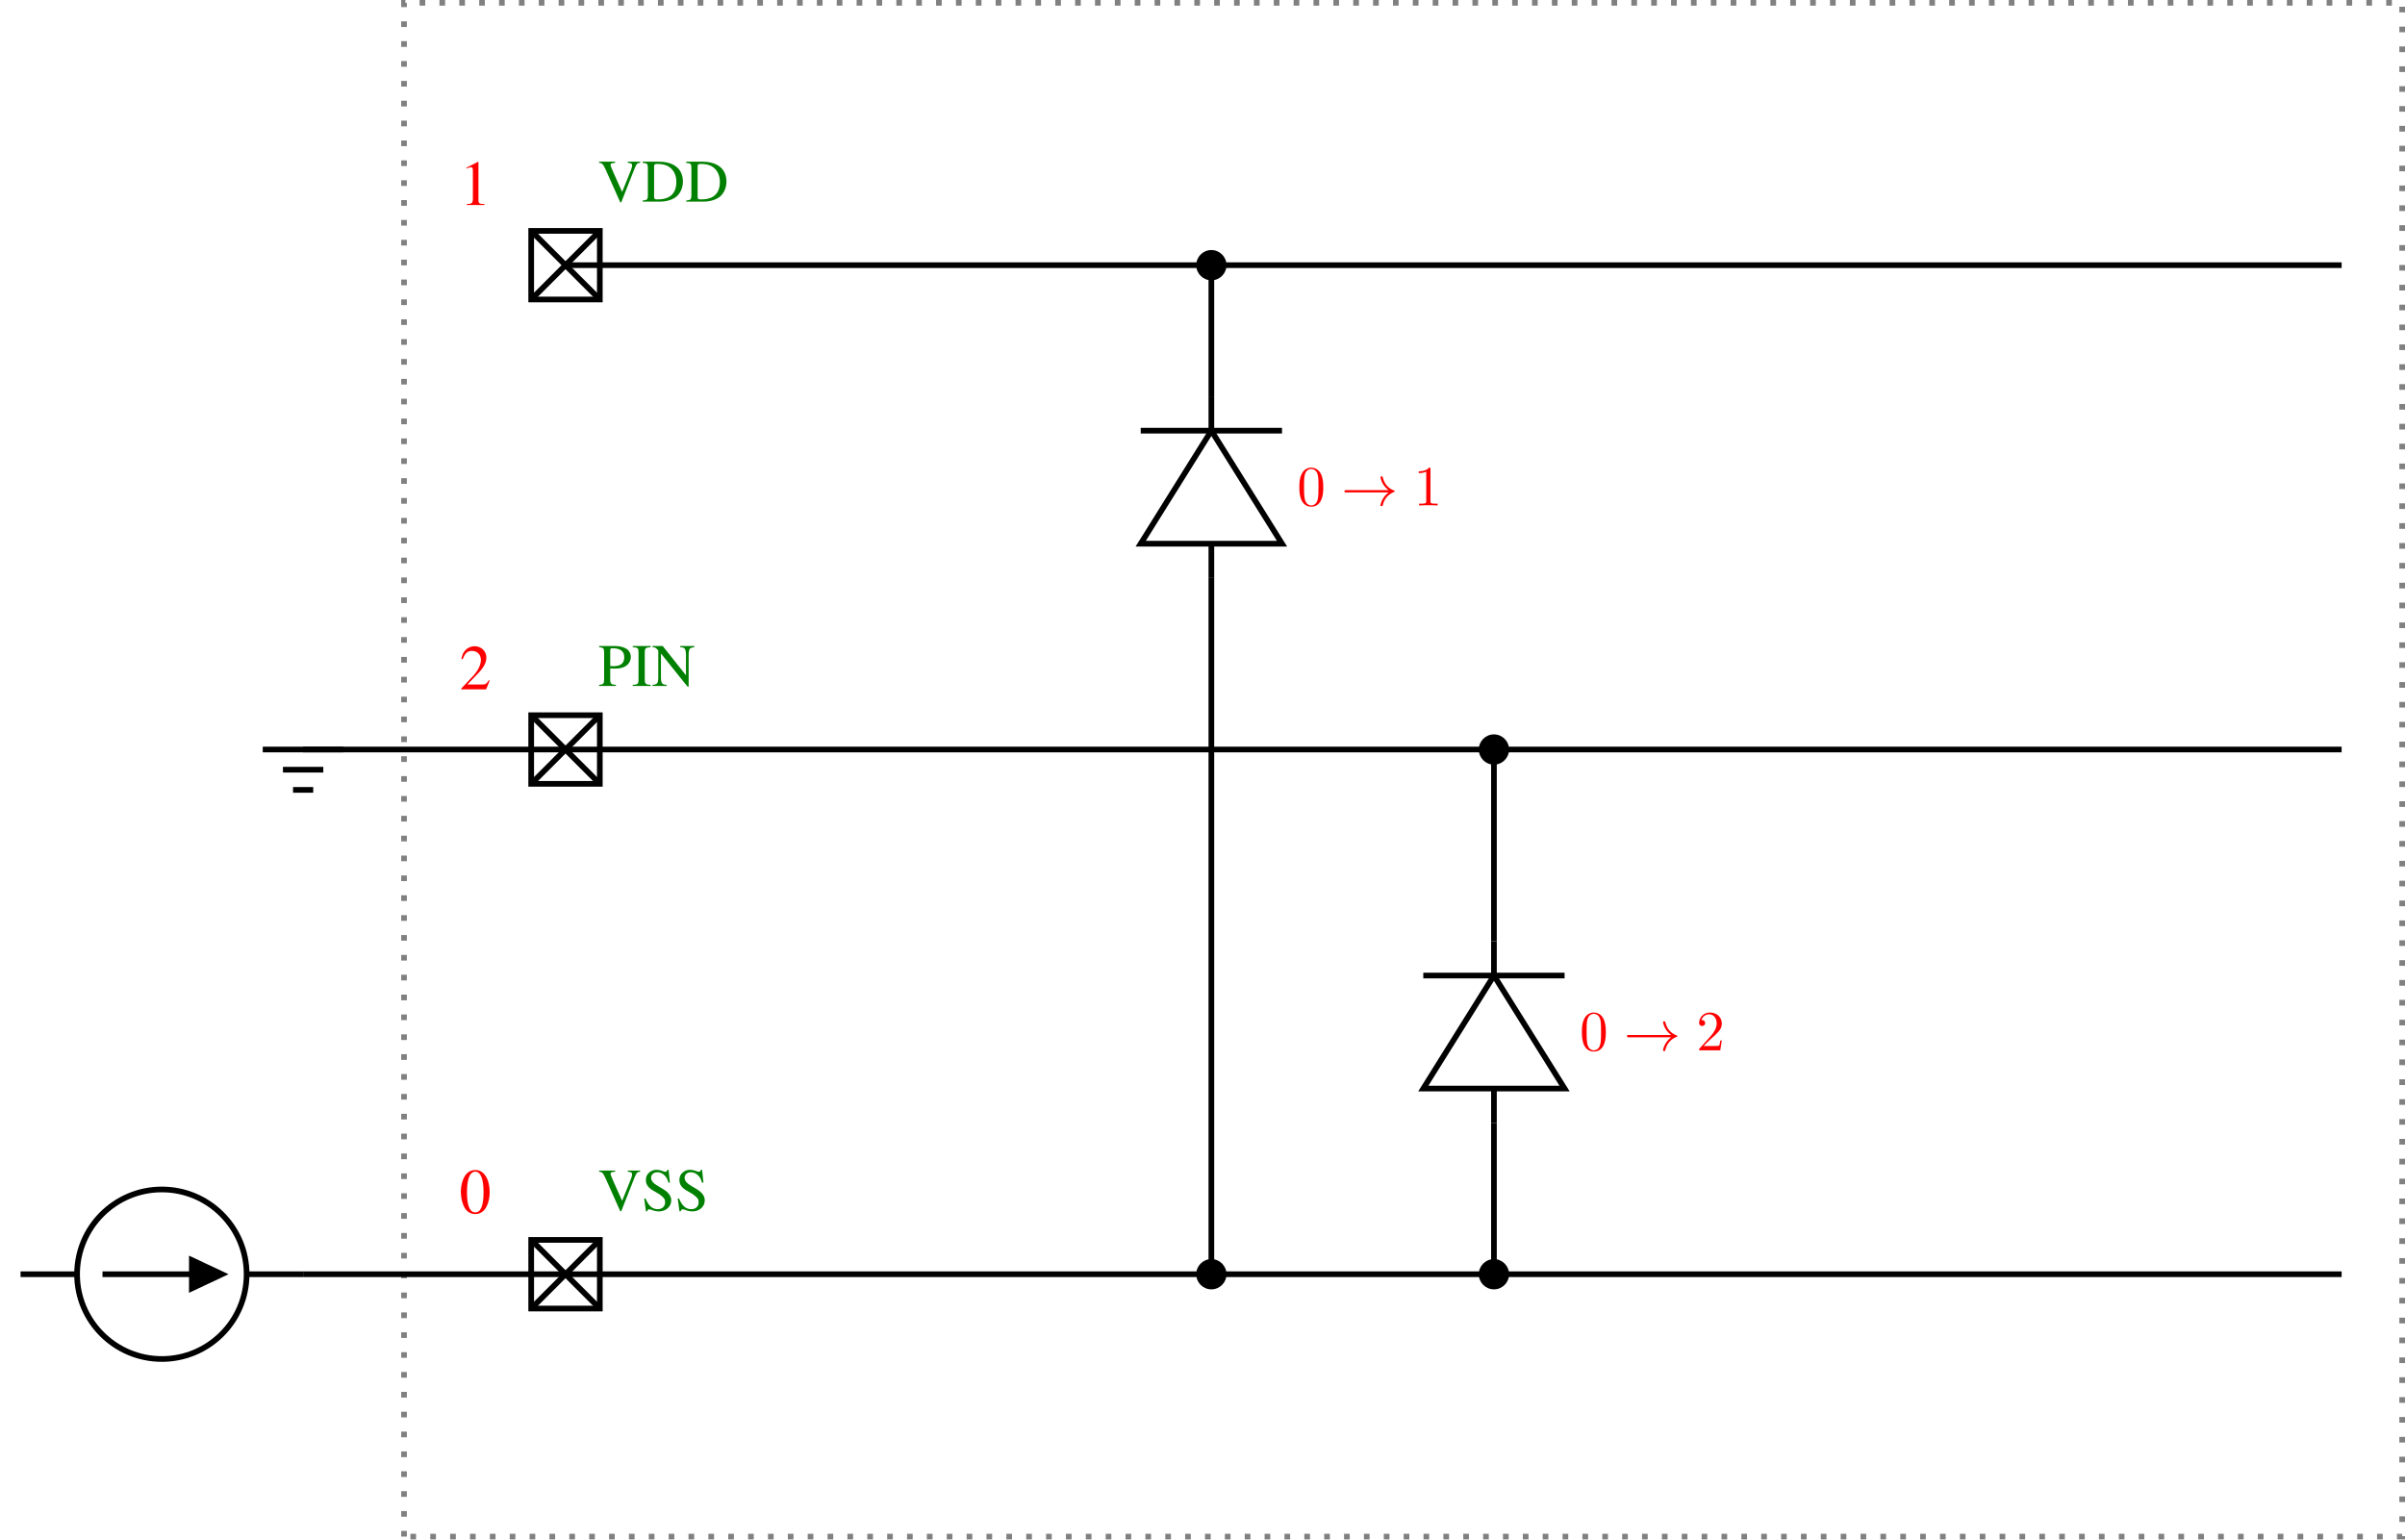
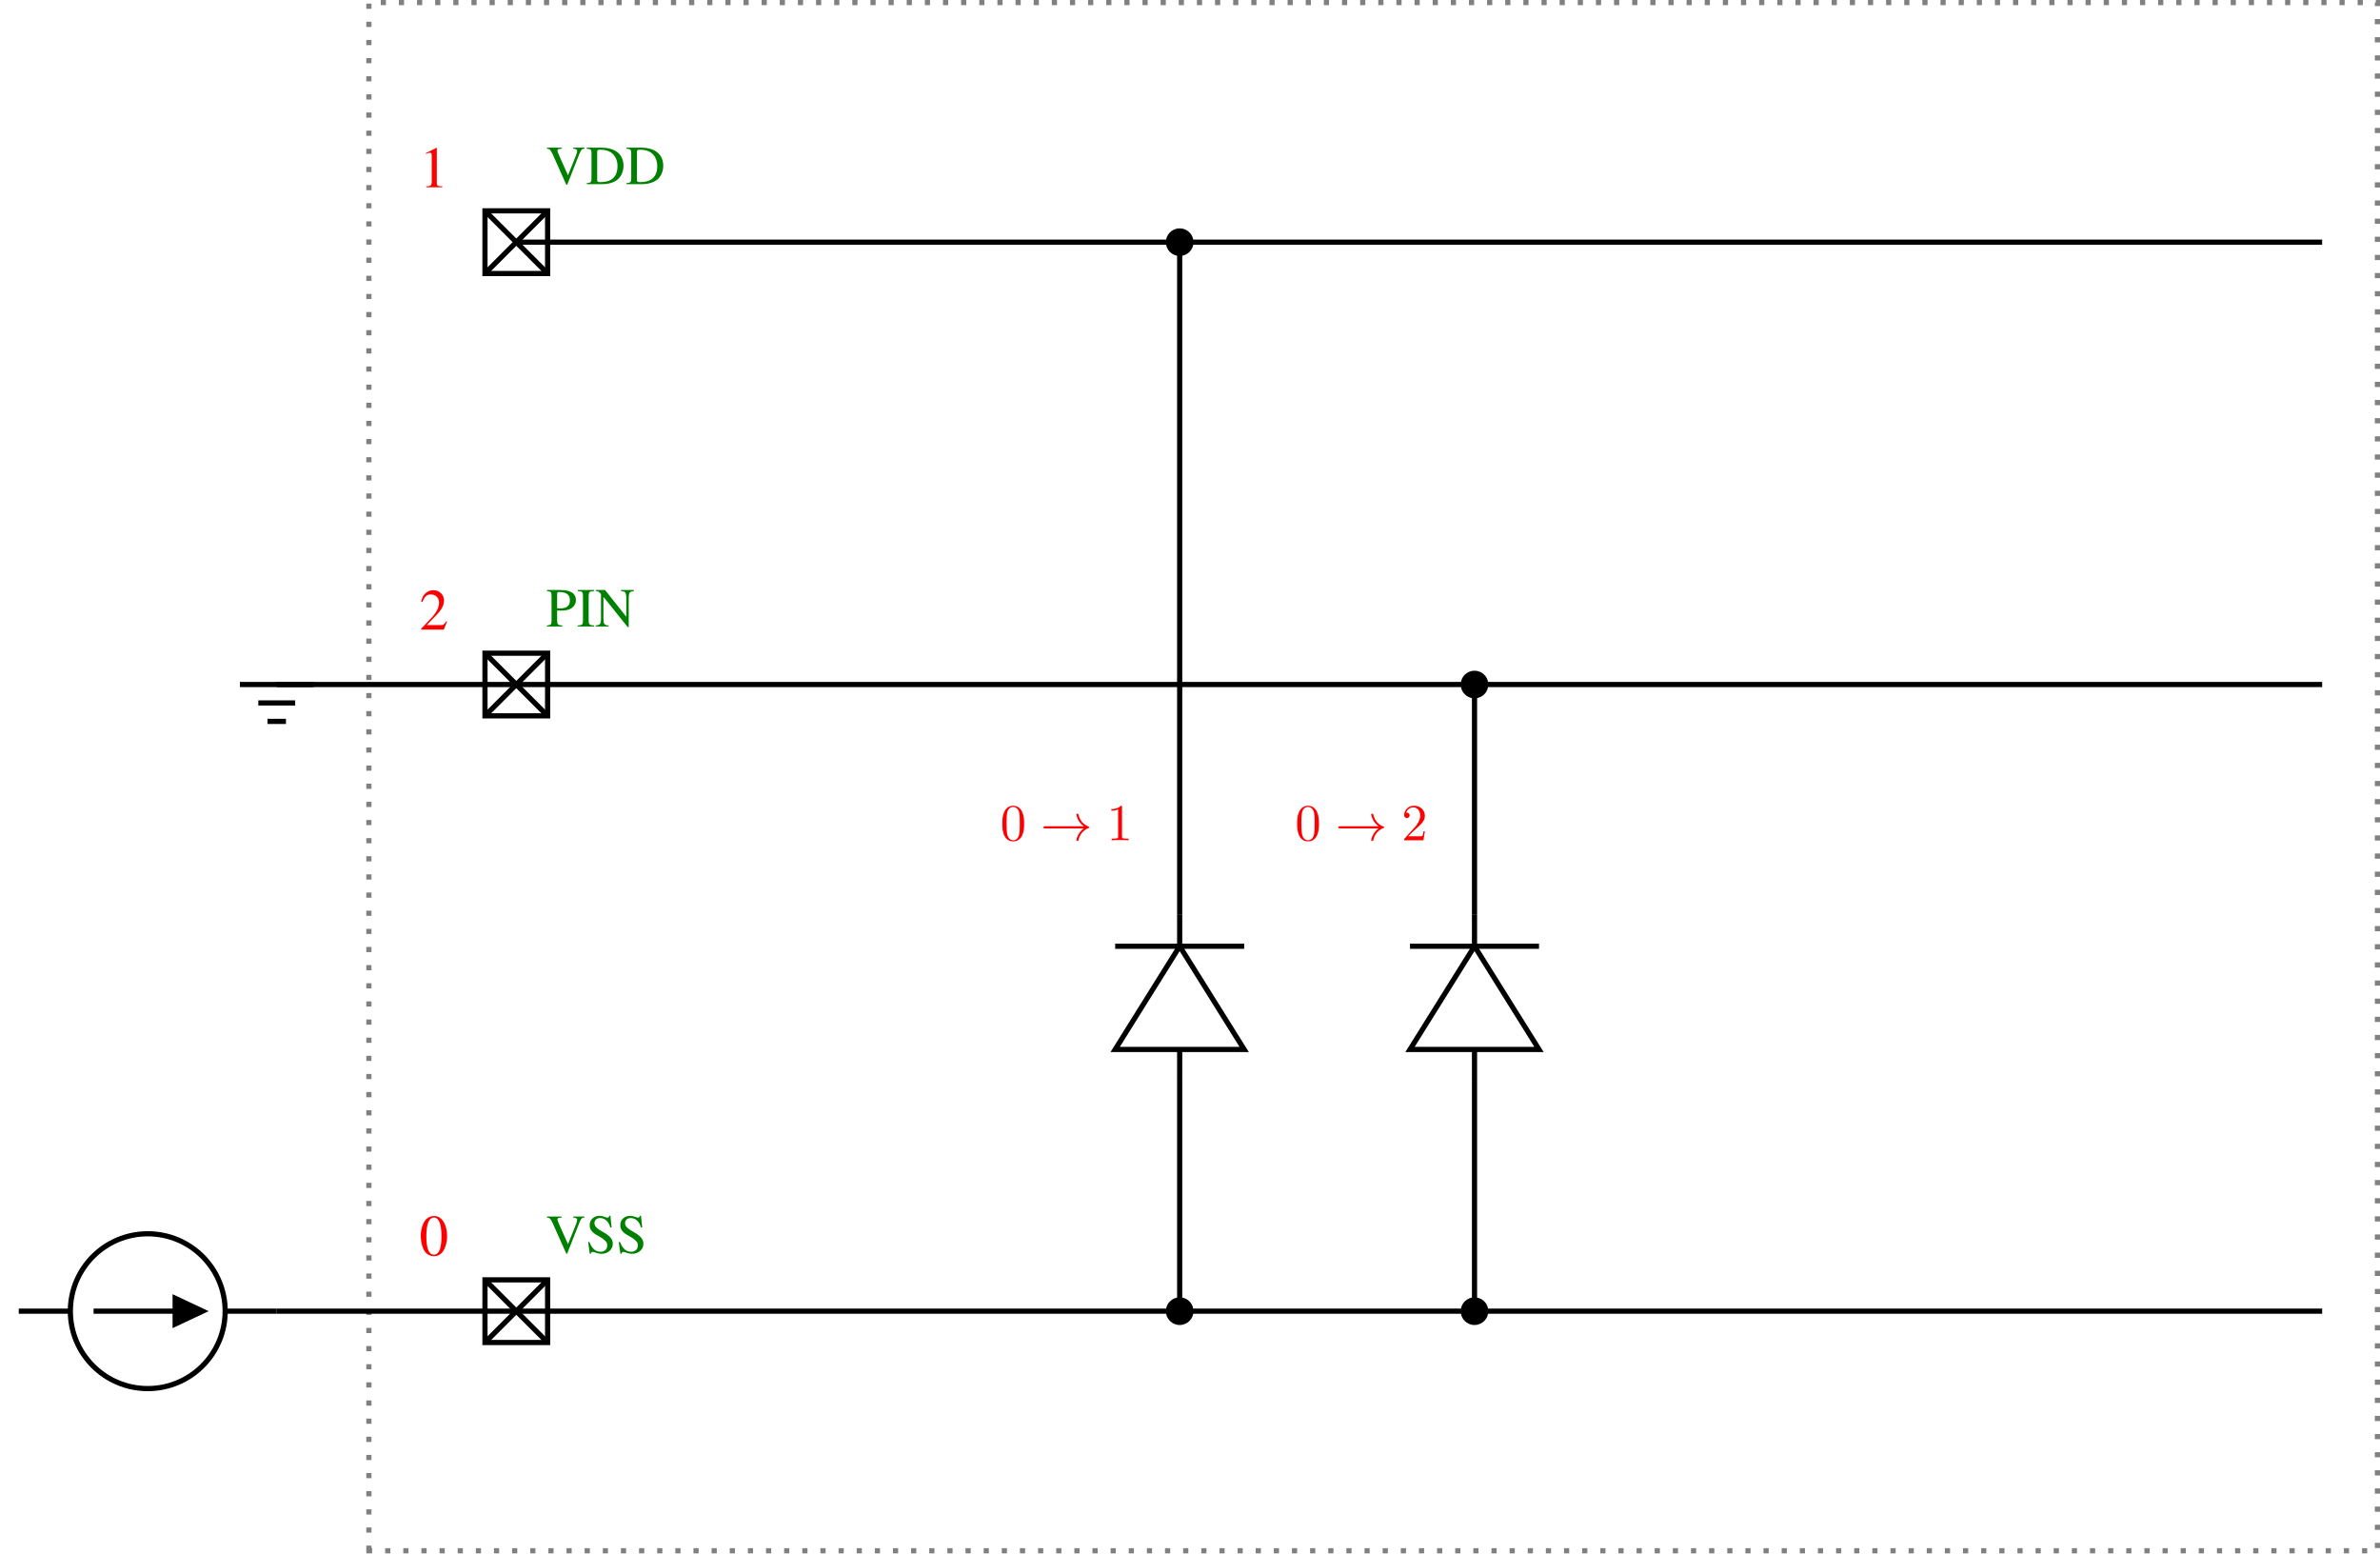
- <svg xmlns="http://www.w3.org/2000/svg" xmlns:xlink="http://www.w3.org/1999/xlink" width="337.776pt" height="216.23pt" viewBox="0 0 337.776 216.23">
+ <svg xmlns="http://www.w3.org/2000/svg" xmlns:xlink="http://www.w3.org/1999/xlink" width="366.122pt" height="238.907pt" viewBox="0 0 366.122 238.907">
  <defs>
    <g>
      <g id="glyph-0-0">
        <path d="M 5.906 -5.609 L 4.172 -5.609 L 4.172 -5.453 C 4.625 -5.422 4.781 -5.328 4.781 -5.094 C 4.781 -4.953 4.719 -4.719 4.625 -4.469 L 3.375 -1.359 L 2.094 -4.219 C 1.828 -4.844 1.75 -5.031 1.75 -5.172 C 1.75 -5.328 1.875 -5.406 2.141 -5.422 C 2.172 -5.422 2.266 -5.438 2.391 -5.453 L 2.391 -5.609 L 0.141 -5.609 L 0.141 -5.453 C 0.547 -5.422 0.672 -5.312 1.031 -4.562 L 3.109 0.094 L 3.25 0.094 L 5.125 -4.656 C 5.406 -5.328 5.5 -5.422 5.906 -5.453 Z M 5.906 -5.609 " />
      </g>
      <g id="glyph-0-1">
        <path d="M 0.875 -0.922 C 0.875 -0.312 0.781 -0.203 0.141 -0.156 L 0.141 0 L 2.547 0 C 3.516 0 4.406 -0.281 4.938 -0.75 C 5.484 -1.25 5.797 -2 5.797 -2.828 C 5.797 -3.594 5.547 -4.25 5.078 -4.719 C 4.5 -5.297 3.578 -5.609 2.422 -5.609 L 0.141 -5.609 L 0.141 -5.453 C 0.797 -5.391 0.875 -5.312 0.875 -4.688 Z M 1.75 -4.969 C 1.75 -5.219 1.844 -5.297 2.188 -5.297 C 2.906 -5.297 3.469 -5.156 3.875 -4.875 C 4.531 -4.406 4.875 -3.688 4.875 -2.766 C 4.875 -1.766 4.531 -1.062 3.844 -0.656 C 3.406 -0.422 2.922 -0.312 2.188 -0.312 C 1.844 -0.312 1.75 -0.391 1.75 -0.656 Z M 1.75 -4.969 " />
      </g>
      <g id="glyph-0-2">
        <path d="M 1.703 -2.469 C 1.938 -2.453 2.078 -2.438 2.297 -2.438 C 2.953 -2.438 3.406 -2.531 3.781 -2.734 C 4.281 -3 4.594 -3.516 4.594 -4.078 C 4.594 -4.422 4.469 -4.75 4.25 -5 C 3.906 -5.375 3.172 -5.609 2.375 -5.609 L 0.141 -5.609 L 0.141 -5.453 C 0.766 -5.375 0.844 -5.297 0.844 -4.688 L 0.844 -1.016 C 0.844 -0.312 0.781 -0.219 0.141 -0.156 L 0.141 0 L 2.5 0 L 2.5 -0.156 C 1.844 -0.188 1.703 -0.312 1.703 -0.922 Z M 1.703 -5 C 1.703 -5.234 1.766 -5.297 2 -5.297 C 3.141 -5.297 3.672 -4.891 3.672 -4.016 C 3.672 -3.203 3.172 -2.781 2.188 -2.781 C 2.031 -2.781 1.906 -2.781 1.703 -2.797 Z M 1.703 -5 " />
      </g>
      <g id="glyph-0-3">
        <path d="M 0.969 -0.922 C 0.969 -0.281 0.859 -0.188 0.156 -0.156 L 0.156 0 L 2.672 0 L 2.672 -0.156 C 1.969 -0.188 1.844 -0.312 1.844 -0.922 L 1.844 -4.688 C 1.844 -5.297 1.953 -5.406 2.672 -5.453 L 2.672 -5.609 L 0.156 -5.609 L 0.156 -5.453 C 0.875 -5.406 0.969 -5.312 0.969 -4.688 Z M 0.969 -0.922 " />
      </g>
      <g id="glyph-0-4">
        <path d="M 5.188 0.094 L 5.188 -4.359 C 5.188 -4.875 5.266 -5.188 5.422 -5.297 C 5.547 -5.375 5.672 -5.406 5.984 -5.453 L 5.984 -5.609 L 4 -5.609 L 4 -5.453 C 4.312 -5.422 4.438 -5.391 4.562 -5.312 C 4.734 -5.188 4.812 -4.891 4.812 -4.359 L 4.812 -1.5 L 1.547 -5.609 L 0.109 -5.609 L 0.109 -5.453 C 0.469 -5.453 0.578 -5.375 0.922 -4.984 L 0.922 -1.25 C 0.922 -0.375 0.797 -0.219 0.109 -0.156 L 0.109 0 L 2.094 0 L 2.094 -0.156 C 1.438 -0.188 1.297 -0.391 1.297 -1.25 L 1.297 -4.562 L 5.031 0.094 Z M 5.188 0.094 " />
      </g>
      <g id="glyph-0-5">
        <path d="M 3.781 -5.719 L 3.609 -5.719 C 3.578 -5.531 3.484 -5.438 3.344 -5.438 C 3.25 -5.438 3.109 -5.469 2.969 -5.531 C 2.656 -5.656 2.344 -5.719 2.062 -5.719 C 1.703 -5.719 1.328 -5.578 1.047 -5.328 C 0.75 -5.078 0.594 -4.719 0.594 -4.281 C 0.594 -3.594 0.969 -3.125 1.922 -2.625 C 2.531 -2.297 2.969 -1.953 3.188 -1.641 C 3.266 -1.531 3.297 -1.344 3.297 -1.141 C 3.297 -0.578 2.875 -0.188 2.266 -0.188 C 1.5 -0.188 0.969 -0.656 0.547 -1.688 L 0.359 -1.688 L 0.609 0.109 L 0.797 0.109 C 0.797 -0.047 0.906 -0.172 1.031 -0.172 C 1.125 -0.172 1.266 -0.141 1.438 -0.078 C 1.75 0.047 2.094 0.125 2.438 0.125 C 3.406 0.125 4.156 -0.547 4.156 -1.422 C 4.156 -2.125 3.688 -2.672 2.578 -3.266 C 1.688 -3.766 1.328 -4.125 1.328 -4.594 C 1.328 -5.062 1.688 -5.375 2.203 -5.375 C 2.594 -5.375 2.953 -5.219 3.25 -4.906 C 3.5 -4.641 3.625 -4.422 3.766 -3.922 L 3.969 -3.922 Z M 3.781 -5.719 " />
      </g>
      <g id="glyph-1-0">
        <path d="M 2.609 -6.062 L 1 -5.25 L 1 -5.125 C 1.109 -5.172 1.203 -5.203 1.234 -5.219 C 1.406 -5.281 1.547 -5.312 1.641 -5.312 C 1.828 -5.312 1.906 -5.188 1.906 -4.891 L 1.906 -0.828 C 1.906 -0.531 1.844 -0.328 1.688 -0.25 C 1.562 -0.172 1.438 -0.141 1.062 -0.141 L 1.062 0 L 3.531 0 L 3.531 -0.141 C 2.828 -0.141 2.688 -0.234 2.688 -0.656 L 2.688 -6.047 Z M 2.609 -6.062 " />
      </g>
      <g id="glyph-1-1">
        <path d="M 4.266 -1.234 L 4.141 -1.281 C 3.812 -0.766 3.688 -0.688 3.297 -0.688 L 1.141 -0.688 L 2.656 -2.266 C 3.453 -3.094 3.797 -3.781 3.797 -4.469 C 3.797 -5.375 3.078 -6.062 2.141 -6.062 C 1.656 -6.062 1.188 -5.859 0.859 -5.5 C 0.562 -5.203 0.438 -4.922 0.281 -4.281 L 0.469 -4.234 C 0.828 -5.109 1.141 -5.406 1.766 -5.406 C 2.516 -5.406 3.031 -4.891 3.031 -4.141 C 3.031 -3.438 2.625 -2.594 1.859 -1.797 L 0.266 -0.109 L 0.266 0 L 3.766 0 Z M 4.266 -1.234 " />
      </g>
      <g id="glyph-1-2">
        <path d="M 2.281 -6.062 C 1.781 -6.062 1.406 -5.906 1.078 -5.594 C 0.562 -5.094 0.219 -4.062 0.219 -3.016 C 0.219 -2.031 0.516 -0.984 0.938 -0.484 C 1.266 -0.094 1.719 0.125 2.25 0.125 C 2.703 0.125 3.078 -0.031 3.406 -0.344 C 3.922 -0.828 4.266 -1.875 4.266 -2.953 C 4.266 -4.797 3.453 -6.062 2.281 -6.062 Z M 2.25 -5.828 C 3 -5.828 3.406 -4.812 3.406 -2.938 C 3.406 -1.062 3.016 -0.109 2.25 -0.109 C 1.469 -0.109 1.078 -1.062 1.078 -2.938 C 1.078 -4.828 1.484 -5.828 2.25 -5.828 Z M 2.25 -5.828 " />
      </g>
      <g id="glyph-2-0">
        <path d="M 3.672 -2.547 C 3.672 -3.188 3.625 -3.828 3.344 -4.422 C 2.984 -5.172 2.328 -5.312 1.984 -5.312 C 1.516 -5.312 0.938 -5.094 0.609 -4.359 C 0.344 -3.812 0.312 -3.188 0.312 -2.547 C 0.312 -1.953 0.344 -1.234 0.672 -0.625 C 1.016 0.016 1.594 0.172 1.984 0.172 C 2.422 0.172 3.016 0.016 3.375 -0.75 C 3.625 -1.297 3.672 -1.922 3.672 -2.547 Z M 1.984 0 C 1.672 0 1.203 -0.203 1.062 -0.969 C 0.969 -1.438 0.969 -2.172 0.969 -2.641 C 0.969 -3.156 0.969 -3.688 1.031 -4.109 C 1.188 -5.062 1.781 -5.125 1.984 -5.125 C 2.25 -5.125 2.766 -4.984 2.922 -4.203 C 3 -3.75 3 -3.141 3 -2.641 C 3 -2.047 3 -1.5 2.922 -1 C 2.797 -0.234 2.344 0 1.984 0 Z M 1.984 0 " />
      </g>
      <g id="glyph-2-1">
        <path d="M 2.344 -5.094 C 2.344 -5.297 2.344 -5.312 2.156 -5.312 C 1.672 -4.797 0.969 -4.797 0.703 -4.797 L 0.703 -4.547 C 0.875 -4.547 1.344 -4.547 1.75 -4.75 L 1.75 -0.625 C 1.75 -0.344 1.734 -0.25 1.016 -0.25 L 0.75 -0.25 L 0.75 0 C 1.031 -0.031 1.734 -0.031 2.047 -0.031 C 2.359 -0.031 3.062 -0.031 3.344 0 L 3.344 -0.25 L 3.078 -0.25 C 2.359 -0.25 2.344 -0.328 2.344 -0.625 Z M 2.344 -5.094 " />
      </g>
      <g id="glyph-2-2">
        <path d="M 1.016 -0.609 L 1.859 -1.438 C 3.094 -2.531 3.578 -2.969 3.578 -3.766 C 3.578 -4.672 2.859 -5.312 1.891 -5.312 C 0.984 -5.312 0.391 -4.578 0.391 -3.859 C 0.391 -3.422 0.797 -3.422 0.828 -3.422 C 0.953 -3.422 1.234 -3.516 1.234 -3.844 C 1.234 -4.047 1.094 -4.25 0.812 -4.25 C 0.75 -4.25 0.734 -4.25 0.703 -4.25 C 0.891 -4.766 1.328 -5.062 1.781 -5.062 C 2.516 -5.062 2.859 -4.422 2.859 -3.766 C 2.859 -3.125 2.453 -2.5 2.016 -2 L 0.484 -0.297 C 0.391 -0.203 0.391 -0.188 0.391 0 L 3.359 0 L 3.578 -1.391 L 3.375 -1.391 C 3.344 -1.141 3.281 -0.797 3.203 -0.672 C 3.141 -0.609 2.625 -0.609 2.453 -0.609 Z M 1.016 -0.609 " />
      </g>
      <g id="glyph-3-0">
        <path d="M 6.641 -1.828 C 6.203 -1.5 6 -1.172 5.922 -1.062 C 5.562 -0.516 5.5 -0.016 5.5 -0.016 C 5.5 0.094 5.609 0.094 5.672 0.094 C 5.797 0.094 5.812 0.078 5.844 -0.078 C 6.031 -0.859 6.5 -1.516 7.391 -1.891 C 7.484 -1.922 7.516 -1.938 7.516 -1.984 C 7.516 -2.047 7.469 -2.078 7.453 -2.078 C 7.094 -2.219 6.141 -2.609 5.828 -3.953 C 5.812 -4.047 5.797 -4.078 5.672 -4.078 C 5.609 -4.078 5.5 -4.078 5.5 -3.969 C 5.5 -3.953 5.578 -3.453 5.906 -2.922 C 6.078 -2.688 6.297 -2.406 6.641 -2.156 L 0.719 -2.156 C 0.578 -2.156 0.438 -2.156 0.438 -1.984 C 0.438 -1.828 0.578 -1.828 0.719 -1.828 Z M 6.641 -1.828 " />
      </g>
    </g>
    <clipPath id="clip-0">
-       <path clip-rule="nonzero" d="M 56 0 L 337.777 0 L 337.777 216.23 L 56 216.23 Z M 56 0 " />
+       <path clip-rule="nonzero" d="M 56 0 L 366.121 0 L 366.121 238.906 L 56 238.906 Z M 56 0 " />
    </clipPath>
  </defs>
  <g clip-path="url(#clip-0)">
-     <path fill="none" stroke-width="0.797" stroke-linecap="butt" stroke-linejoin="miter" stroke="rgb(50%, 50%, 50%)" stroke-opacity="1" stroke-dasharray="0.797 1.993" stroke-miterlimit="10" d="M -22.678 -36.851 L -22.678 178.586 L 257.955 178.586 L 257.955 -36.851 Z M -22.678 -36.851 " transform="matrix(1, 0, 0, -1, 79.424, 178.981)" />
+     <path fill="none" stroke-width="0.797" stroke-linecap="butt" stroke-linejoin="miter" stroke="rgb(50%, 50%, 50%)" stroke-opacity="1" stroke-dasharray="0.797 1.993" stroke-miterlimit="10" d="M -22.678 -36.85 L -22.678 201.263 L 286.303 201.263 L 286.303 -36.85 Z M -22.678 -36.85 " transform="matrix(1, 0, 0, -1, 79.424, 201.658)" />
  </g>
-   <path fill="none" stroke-width="0.797" stroke-linecap="butt" stroke-linejoin="miter" stroke="rgb(0%, 0%, 0%)" stroke-opacity="1" stroke-miterlimit="10" d="M 0.002 141.735 L 249.451 141.735 " transform="matrix(1, 0, 0, -1, 79.424, 178.981)" />
-   <path fill="none" stroke-width="0.797" stroke-linecap="butt" stroke-linejoin="miter" stroke="rgb(0%, 0%, 0%)" stroke-opacity="1" stroke-miterlimit="10" d="M -4.819 136.915 L -4.819 146.551 L 4.818 146.551 L 4.818 136.915 Z M -4.819 136.915 " transform="matrix(1, 0, 0, -1, 79.424, 178.981)" />
-   <path fill="none" stroke-width="0.797" stroke-linecap="butt" stroke-linejoin="miter" stroke="rgb(0%, 0%, 0%)" stroke-opacity="1" stroke-miterlimit="10" d="M -4.819 136.915 L 4.818 146.551 " transform="matrix(1, 0, 0, -1, 79.424, 178.981)" />
-   <path fill="none" stroke-width="0.797" stroke-linecap="butt" stroke-linejoin="miter" stroke="rgb(0%, 0%, 0%)" stroke-opacity="1" stroke-miterlimit="10" d="M -4.819 146.551 L 4.818 136.915 " transform="matrix(1, 0, 0, -1, 79.424, 178.981)" />
+   <path fill="none" stroke-width="0.797" stroke-linecap="butt" stroke-linejoin="miter" stroke="rgb(0%, 0%, 0%)" stroke-opacity="1" stroke-miterlimit="10" d="M 0.002 164.412 L 277.799 164.412 " transform="matrix(1, 0, 0, -1, 79.424, 201.658)" />
+   <path fill="none" stroke-width="0.797" stroke-linecap="butt" stroke-linejoin="miter" stroke="rgb(0%, 0%, 0%)" stroke-opacity="1" stroke-miterlimit="10" d="M -4.819 159.592 L -4.819 169.232 L 4.818 169.232 L 4.818 159.592 Z M -4.819 159.592 " transform="matrix(1, 0, 0, -1, 79.424, 201.658)" />
+   <path fill="none" stroke-width="0.797" stroke-linecap="butt" stroke-linejoin="miter" stroke="rgb(0%, 0%, 0%)" stroke-opacity="1" stroke-miterlimit="10" d="M -4.819 159.592 L 4.818 169.232 " transform="matrix(1, 0, 0, -1, 79.424, 201.658)" />
+   <path fill="none" stroke-width="0.797" stroke-linecap="butt" stroke-linejoin="miter" stroke="rgb(0%, 0%, 0%)" stroke-opacity="1" stroke-miterlimit="10" d="M -4.819 169.232 L 4.818 159.592 " transform="matrix(1, 0, 0, -1, 79.424, 201.658)" />
  <g fill="rgb(0%, 50%, 0%)" fill-opacity="1">
    <use xlink:href="#glyph-0-0" x="84.003" y="28.321" />
    <use xlink:href="#glyph-0-1" x="90.117" y="28.321" />
    <use xlink:href="#glyph-0-1" x="96.231" y="28.321" />
  </g>
  <g fill="rgb(100%, 0%, 0%)" fill-opacity="1">
-     <use xlink:href="#glyph-1-0" x="64.508" y="28.8" />
+     <use xlink:href="#glyph-1-0" x="64.508" y="28.799" />
  </g>
-   <path fill="none" stroke-width="0.797" stroke-linecap="butt" stroke-linejoin="miter" stroke="rgb(0%, 0%, 0%)" stroke-opacity="1" stroke-miterlimit="10" d="M 0.002 73.704 L 249.451 73.704 " transform="matrix(1, 0, 0, -1, 79.424, 178.981)" />
-   <path fill="none" stroke-width="0.797" stroke-linecap="butt" stroke-linejoin="miter" stroke="rgb(0%, 0%, 0%)" stroke-opacity="1" stroke-miterlimit="10" d="M -4.819 68.883 L -4.819 78.52 L 4.818 78.52 L 4.818 68.883 Z M -4.819 68.883 " transform="matrix(1, 0, 0, -1, 79.424, 178.981)" />
-   <path fill="none" stroke-width="0.797" stroke-linecap="butt" stroke-linejoin="miter" stroke="rgb(0%, 0%, 0%)" stroke-opacity="1" stroke-miterlimit="10" d="M -4.819 68.883 L 4.818 78.52 " transform="matrix(1, 0, 0, -1, 79.424, 178.981)" />
-   <path fill="none" stroke-width="0.797" stroke-linecap="butt" stroke-linejoin="miter" stroke="rgb(0%, 0%, 0%)" stroke-opacity="1" stroke-miterlimit="10" d="M -4.819 78.52 L 4.818 68.883 " transform="matrix(1, 0, 0, -1, 79.424, 178.981)" />
+   <path fill="none" stroke-width="0.797" stroke-linecap="butt" stroke-linejoin="miter" stroke="rgb(0%, 0%, 0%)" stroke-opacity="1" stroke-miterlimit="10" d="M 0.002 96.381 L 277.799 96.381 " transform="matrix(1, 0, 0, -1, 79.424, 201.658)" />
+   <path fill="none" stroke-width="0.797" stroke-linecap="butt" stroke-linejoin="miter" stroke="rgb(0%, 0%, 0%)" stroke-opacity="1" stroke-miterlimit="10" d="M -4.819 91.56 L -4.819 101.197 L 4.818 101.197 L 4.818 91.56 Z M -4.819 91.56 " transform="matrix(1, 0, 0, -1, 79.424, 201.658)" />
+   <path fill="none" stroke-width="0.797" stroke-linecap="butt" stroke-linejoin="miter" stroke="rgb(0%, 0%, 0%)" stroke-opacity="1" stroke-miterlimit="10" d="M -4.819 91.56 L 4.818 101.197 " transform="matrix(1, 0, 0, -1, 79.424, 201.658)" />
+   <path fill="none" stroke-width="0.797" stroke-linecap="butt" stroke-linejoin="miter" stroke="rgb(0%, 0%, 0%)" stroke-opacity="1" stroke-miterlimit="10" d="M -4.819 101.197 L 4.818 91.56 " transform="matrix(1, 0, 0, -1, 79.424, 201.658)" />
  <g fill="rgb(0%, 50%, 0%)" fill-opacity="1">
-     <use xlink:href="#glyph-0-2" x="84.003" y="96.352" />
-     <use xlink:href="#glyph-0-3" x="88.711" y="96.352" />
-     <use xlink:href="#glyph-0-4" x="91.531" y="96.352" />
+     <use xlink:href="#glyph-0-2" x="84.003" y="96.353" />
+     <use xlink:href="#glyph-0-3" x="88.711" y="96.353" />
+     <use xlink:href="#glyph-0-4" x="91.531" y="96.353" />
  </g>
  <g fill="rgb(100%, 0%, 0%)" fill-opacity="1">
    <use xlink:href="#glyph-1-1" x="64.508" y="96.831" />
  </g>
-   <path fill="none" stroke-width="0.797" stroke-linecap="butt" stroke-linejoin="miter" stroke="rgb(0%, 0%, 0%)" stroke-opacity="1" stroke-miterlimit="10" d="M 0.002 0.001 L 249.451 0.001 " transform="matrix(1, 0, 0, -1, 79.424, 178.981)" />
-   <path fill="none" stroke-width="0.797" stroke-linecap="butt" stroke-linejoin="miter" stroke="rgb(0%, 0%, 0%)" stroke-opacity="1" stroke-miterlimit="10" d="M -4.819 -4.82 L -4.819 4.821 L 4.818 4.821 L 4.818 -4.82 Z M -4.819 -4.82 " transform="matrix(1, 0, 0, -1, 79.424, 178.981)" />
-   <path fill="none" stroke-width="0.797" stroke-linecap="butt" stroke-linejoin="miter" stroke="rgb(0%, 0%, 0%)" stroke-opacity="1" stroke-miterlimit="10" d="M -4.819 -4.82 L 4.818 4.821 " transform="matrix(1, 0, 0, -1, 79.424, 178.981)" />
-   <path fill="none" stroke-width="0.797" stroke-linecap="butt" stroke-linejoin="miter" stroke="rgb(0%, 0%, 0%)" stroke-opacity="1" stroke-miterlimit="10" d="M -4.819 4.821 L 4.818 -4.82 " transform="matrix(1, 0, 0, -1, 79.424, 178.981)" />
+   <path fill="none" stroke-width="0.797" stroke-linecap="butt" stroke-linejoin="miter" stroke="rgb(0%, 0%, 0%)" stroke-opacity="1" stroke-miterlimit="10" d="M 0.002 0.002 L 277.799 0.002 " transform="matrix(1, 0, 0, -1, 79.424, 201.658)" />
+   <path fill="none" stroke-width="0.797" stroke-linecap="butt" stroke-linejoin="miter" stroke="rgb(0%, 0%, 0%)" stroke-opacity="1" stroke-miterlimit="10" d="M -4.819 -4.819 L -4.819 4.818 L 4.818 4.818 L 4.818 -4.819 Z M -4.819 -4.819 " transform="matrix(1, 0, 0, -1, 79.424, 201.658)" />
+   <path fill="none" stroke-width="0.797" stroke-linecap="butt" stroke-linejoin="miter" stroke="rgb(0%, 0%, 0%)" stroke-opacity="1" stroke-miterlimit="10" d="M -4.819 -4.819 L 4.818 4.818 " transform="matrix(1, 0, 0, -1, 79.424, 201.658)" />
+   <path fill="none" stroke-width="0.797" stroke-linecap="butt" stroke-linejoin="miter" stroke="rgb(0%, 0%, 0%)" stroke-opacity="1" stroke-miterlimit="10" d="M -4.819 4.818 L 4.818 -4.819 " transform="matrix(1, 0, 0, -1, 79.424, 201.658)" />
  <g fill="rgb(0%, 50%, 0%)" fill-opacity="1">
-     <use xlink:href="#glyph-0-0" x="84.003" y="170.032" />
-     <use xlink:href="#glyph-0-5" x="90.117" y="170.032" />
-     <use xlink:href="#glyph-0-5" x="94.825" y="170.032" />
+     <use xlink:href="#glyph-0-0" x="84.003" y="192.709" />
+     <use xlink:href="#glyph-0-5" x="90.117" y="192.709" />
+     <use xlink:href="#glyph-0-5" x="94.825" y="192.709" />
  </g>
  <g fill="rgb(100%, 0%, 0%)" fill-opacity="1">
-     <use xlink:href="#glyph-1-2" x="64.508" y="170.406" />
+     <use xlink:href="#glyph-1-2" x="64.508" y="193.083" />
  </g>
-   <path fill="none" stroke-width="0.797" stroke-linecap="butt" stroke-linejoin="miter" stroke="rgb(0%, 0%, 0%)" stroke-opacity="1" stroke-miterlimit="10" d="M -76.537 0.001 L -68.6 0.001 M -44.787 0.001 L -36.85 0.001 " transform="matrix(1, 0, 0, -1, 79.424, 178.981)" />
-   <path fill="none" stroke-width="0.797" stroke-linecap="butt" stroke-linejoin="miter" stroke="rgb(0%, 0%, 0%)" stroke-opacity="1" stroke-miterlimit="10" d="M -56.694 11.907 C -63.268 11.907 -68.6 6.575 -68.6 0.001 C -68.6 -6.574 -63.268 -11.906 -56.694 -11.906 C -50.119 -11.906 -44.787 -6.574 -44.787 0.001 C -44.787 6.575 -50.119 11.907 -56.694 11.907 Z M -56.694 11.907 " transform="matrix(1, 0, 0, -1, 79.424, 178.981)" />
-   <path fill="none" stroke-width="0.797" stroke-linecap="butt" stroke-linejoin="miter" stroke="rgb(0%, 0%, 0%)" stroke-opacity="1" stroke-miterlimit="10" d="M -65.029 0.001 L -48.361 0.001 " transform="matrix(1, 0, 0, -1, 79.424, 178.981)" />
-   <path fill-rule="nonzero" fill="rgb(0%, 0%, 0%)" fill-opacity="1" stroke-width="0.797" stroke-linecap="butt" stroke-linejoin="miter" stroke="rgb(0%, 0%, 0%)" stroke-opacity="1" stroke-miterlimit="10" d="M -52.479 0.001 L -52.479 -1.984 L -48.26 0.001 L -52.479 1.985 Z M -52.479 0.001 " transform="matrix(1, 0, 0, -1, 79.424, 178.981)" />
-   <path fill="none" stroke-width="0.797" stroke-linecap="butt" stroke-linejoin="miter" stroke="rgb(0%, 0%, 0%)" stroke-opacity="1" stroke-miterlimit="10" d="M -36.85 0.001 L 0.002 0.001 " transform="matrix(1, 0, 0, -1, 79.424, 178.981)" />
-   <path fill="none" stroke-width="0.797" stroke-linecap="butt" stroke-linejoin="miter" stroke="rgb(0%, 0%, 0%)" stroke-opacity="1" stroke-miterlimit="10" d="M 0.002 73.704 L -36.85 73.704 " transform="matrix(1, 0, 0, -1, 79.424, 178.981)" />
-   <path fill="none" stroke-width="0.797" stroke-linecap="butt" stroke-linejoin="miter" stroke="rgb(0%, 0%, 0%)" stroke-opacity="1" stroke-miterlimit="10" d="M -42.522 73.704 L -36.85 73.704 M -36.85 73.704 L -31.182 73.704 M -39.686 70.868 L -36.85 70.868 M -36.85 70.868 L -34.018 70.868 M -38.268 68.032 L -36.85 68.032 M -36.85 68.032 L -35.432 68.032 " transform="matrix(1, 0, 0, -1, 79.424, 178.981)" />
-   <path fill="none" stroke-width="0.797" stroke-linecap="butt" stroke-linejoin="miter" stroke="rgb(0%, 0%, 0%)" stroke-opacity="1" stroke-miterlimit="10" d="M 90.709 0.001 L 90.709 97.797 " transform="matrix(1, 0, 0, -1, 79.424, 178.981)" />
-   <path fill="none" stroke-width="0.797" stroke-linecap="butt" stroke-linejoin="miter" stroke="rgb(0%, 0%, 0%)" stroke-opacity="1" stroke-miterlimit="10" d="M 90.709 97.797 L 90.709 102.614 M 90.709 118.489 L 90.709 123.309 " transform="matrix(1, 0, 0, -1, 79.424, 178.981)" />
-   <path fill="none" stroke-width="0.797" stroke-linecap="butt" stroke-linejoin="miter" stroke="rgb(0%, 0%, 0%)" stroke-opacity="1" stroke-miterlimit="10" d="M 90.709 118.489 L 80.787 102.614 L 100.631 102.614 Z M 90.709 118.489 " transform="matrix(1, 0, 0, -1, 79.424, 178.981)" />
-   <path fill="none" stroke-width="0.797" stroke-linecap="butt" stroke-linejoin="miter" stroke="rgb(0%, 0%, 0%)" stroke-opacity="1" stroke-miterlimit="10" d="M 100.631 118.489 L 80.787 118.489 " transform="matrix(1, 0, 0, -1, 79.424, 178.981)" />
-   <path fill="none" stroke-width="0.797" stroke-linecap="butt" stroke-linejoin="miter" stroke="rgb(0%, 0%, 0%)" stroke-opacity="1" stroke-miterlimit="10" d="M 90.709 123.309 L 90.709 141.735 " transform="matrix(1, 0, 0, -1, 79.424, 178.981)" />
-   <path fill-rule="nonzero" fill="rgb(0%, 0%, 0%)" fill-opacity="1" d="M 172.258 178.98 C 172.258 177.809 171.309 176.855 170.133 176.855 C 168.961 176.855 168.008 177.809 168.008 178.98 C 168.008 180.156 168.961 181.105 170.133 181.105 C 171.309 181.105 172.258 180.156 172.258 178.98 Z M 172.258 178.98 " />
-   <path fill-rule="nonzero" fill="rgb(0%, 0%, 0%)" fill-opacity="1" d="M 172.258 37.246 C 172.258 36.074 171.309 35.121 170.133 35.121 C 168.961 35.121 168.008 36.074 168.008 37.246 C 168.008 38.422 168.961 39.371 170.133 39.371 C 171.309 39.371 172.258 38.422 172.258 37.246 Z M 172.258 37.246 " />
+   <path fill="none" stroke-width="0.797" stroke-linecap="butt" stroke-linejoin="miter" stroke="rgb(0%, 0%, 0%)" stroke-opacity="1" stroke-miterlimit="10" d="M -76.537 0.002 L -68.6 0.002 M -44.787 0.002 L -36.85 0.002 " transform="matrix(1, 0, 0, -1, 79.424, 201.658)" />
+   <path fill="none" stroke-width="0.797" stroke-linecap="butt" stroke-linejoin="miter" stroke="rgb(0%, 0%, 0%)" stroke-opacity="1" stroke-miterlimit="10" d="M -56.694 11.904 C -63.268 11.904 -68.6 6.576 -68.6 0.002 C -68.6 -6.576 -63.268 -11.905 -56.694 -11.905 C -50.119 -11.905 -44.787 -6.576 -44.787 0.002 C -44.787 6.576 -50.119 11.904 -56.694 11.904 Z M -56.694 11.904 " transform="matrix(1, 0, 0, -1, 79.424, 201.658)" />
+   <path fill="none" stroke-width="0.797" stroke-linecap="butt" stroke-linejoin="miter" stroke="rgb(0%, 0%, 0%)" stroke-opacity="1" stroke-miterlimit="10" d="M -65.029 0.002 L -48.361 0.002 " transform="matrix(1, 0, 0, -1, 79.424, 201.658)" />
+   <path fill-rule="nonzero" fill="rgb(0%, 0%, 0%)" fill-opacity="1" stroke-width="0.797" stroke-linecap="butt" stroke-linejoin="miter" stroke="rgb(0%, 0%, 0%)" stroke-opacity="1" stroke-miterlimit="10" d="M -52.479 0.002 L -52.479 -1.983 L -48.26 0.002 L -52.479 1.986 Z M -52.479 0.002 " transform="matrix(1, 0, 0, -1, 79.424, 201.658)" />
+   <path fill="none" stroke-width="0.797" stroke-linecap="butt" stroke-linejoin="miter" stroke="rgb(0%, 0%, 0%)" stroke-opacity="1" stroke-miterlimit="10" d="M -36.85 0.002 L 0.002 0.002 " transform="matrix(1, 0, 0, -1, 79.424, 201.658)" />
+   <path fill="none" stroke-width="0.797" stroke-linecap="butt" stroke-linejoin="miter" stroke="rgb(0%, 0%, 0%)" stroke-opacity="1" stroke-miterlimit="10" d="M 0.002 96.381 L -36.85 96.381 " transform="matrix(1, 0, 0, -1, 79.424, 201.658)" />
+   <path fill="none" stroke-width="0.797" stroke-linecap="butt" stroke-linejoin="miter" stroke="rgb(0%, 0%, 0%)" stroke-opacity="1" stroke-miterlimit="10" d="M -42.522 96.381 L -36.85 96.381 M -36.85 96.381 L -31.182 96.381 M -39.686 93.545 L -36.85 93.545 M -36.85 93.545 L -34.018 93.545 M -38.268 90.709 L -36.85 90.709 M -36.85 90.709 L -35.432 90.709 " transform="matrix(1, 0, 0, -1, 79.424, 201.658)" />
+   <path fill="none" stroke-width="0.797" stroke-linecap="butt" stroke-linejoin="miter" stroke="rgb(0%, 0%, 0%)" stroke-opacity="1" stroke-miterlimit="10" d="M 102.049 0.002 L 102.049 35.435 " transform="matrix(1, 0, 0, -1, 79.424, 201.658)" />
+   <path fill="none" stroke-width="0.797" stroke-linecap="butt" stroke-linejoin="miter" stroke="rgb(0%, 0%, 0%)" stroke-opacity="1" stroke-miterlimit="10" d="M 102.049 35.435 L 102.049 40.252 M 102.049 56.127 L 102.049 60.947 " transform="matrix(1, 0, 0, -1, 79.424, 201.658)" />
+   <path fill="none" stroke-width="0.797" stroke-linecap="butt" stroke-linejoin="miter" stroke="rgb(0%, 0%, 0%)" stroke-opacity="1" stroke-miterlimit="10" d="M 102.049 56.127 L 92.127 40.252 L 111.971 40.252 Z M 102.049 56.127 " transform="matrix(1, 0, 0, -1, 79.424, 201.658)" />
+   <path fill="none" stroke-width="0.797" stroke-linecap="butt" stroke-linejoin="miter" stroke="rgb(0%, 0%, 0%)" stroke-opacity="1" stroke-miterlimit="10" d="M 111.971 56.127 L 92.127 56.127 " transform="matrix(1, 0, 0, -1, 79.424, 201.658)" />
+   <path fill="none" stroke-width="0.797" stroke-linecap="butt" stroke-linejoin="miter" stroke="rgb(0%, 0%, 0%)" stroke-opacity="1" stroke-miterlimit="10" d="M 102.049 60.947 L 102.049 164.412 " transform="matrix(1, 0, 0, -1, 79.424, 201.658)" />
+   <path fill-rule="nonzero" fill="rgb(0%, 0%, 0%)" fill-opacity="1" d="M 183.598 201.656 C 183.598 200.484 182.648 199.531 181.473 199.531 C 180.297 199.531 179.348 200.484 179.348 201.656 C 179.348 202.832 180.297 203.785 181.473 203.785 C 182.648 203.785 183.598 202.832 183.598 201.656 Z M 183.598 201.656 " />
+   <path fill-rule="nonzero" fill="rgb(0%, 0%, 0%)" fill-opacity="1" d="M 183.598 37.246 C 183.598 36.074 182.648 35.121 181.473 35.121 C 180.297 35.121 179.348 36.074 179.348 37.246 C 179.348 38.422 180.297 39.371 181.473 39.371 C 182.648 39.371 183.598 38.422 183.598 37.246 Z M 183.598 37.246 " />
  <g fill="rgb(100%, 0%, 0%)" fill-opacity="1">
-     <use xlink:href="#glyph-2-0" x="182.179" y="70.998" />
+     <use xlink:href="#glyph-2-0" x="153.877" y="129.234" />
  </g>
  <g fill="rgb(100%, 0%, 0%)" fill-opacity="1">
-     <use xlink:href="#glyph-3-0" x="188.378" y="70.998" />
+     <use xlink:href="#glyph-3-0" x="160.075" y="129.234" />
  </g>
  <g fill="rgb(100%, 0%, 0%)" fill-opacity="1">
-     <use xlink:href="#glyph-2-1" x="198.562" y="70.998" />
+     <use xlink:href="#glyph-2-1" x="170.259" y="129.234" />
  </g>
-   <path fill="none" stroke-width="0.797" stroke-linecap="butt" stroke-linejoin="miter" stroke="rgb(0%, 0%, 0%)" stroke-opacity="1" stroke-miterlimit="10" d="M 130.396 0.001 L 130.396 21.258 " transform="matrix(1, 0, 0, -1, 79.424, 178.981)" />
-   <path fill="none" stroke-width="0.797" stroke-linecap="butt" stroke-linejoin="miter" stroke="rgb(0%, 0%, 0%)" stroke-opacity="1" stroke-miterlimit="10" d="M 130.396 21.258 L 130.396 26.079 M 130.396 41.954 L 130.396 46.774 " transform="matrix(1, 0, 0, -1, 79.424, 178.981)" />
-   <path fill="none" stroke-width="0.797" stroke-linecap="butt" stroke-linejoin="miter" stroke="rgb(0%, 0%, 0%)" stroke-opacity="1" stroke-miterlimit="10" d="M 130.396 41.954 L 120.474 26.079 L 140.318 26.079 Z M 130.396 41.954 " transform="matrix(1, 0, 0, -1, 79.424, 178.981)" />
-   <path fill="none" stroke-width="0.797" stroke-linecap="butt" stroke-linejoin="miter" stroke="rgb(0%, 0%, 0%)" stroke-opacity="1" stroke-miterlimit="10" d="M 140.318 41.954 L 120.474 41.954 " transform="matrix(1, 0, 0, -1, 79.424, 178.981)" />
-   <path fill="none" stroke-width="0.797" stroke-linecap="butt" stroke-linejoin="miter" stroke="rgb(0%, 0%, 0%)" stroke-opacity="1" stroke-miterlimit="10" d="M 130.396 46.774 L 130.396 73.704 " transform="matrix(1, 0, 0, -1, 79.424, 178.981)" />
-   <path fill-rule="nonzero" fill="rgb(0%, 0%, 0%)" fill-opacity="1" d="M 211.945 178.98 C 211.945 177.809 210.992 176.855 209.82 176.855 C 208.645 176.855 207.695 177.809 207.695 178.98 C 207.695 180.156 208.645 181.105 209.82 181.105 C 210.992 181.105 211.945 180.156 211.945 178.98 Z M 211.945 178.98 " />
-   <path fill-rule="nonzero" fill="rgb(0%, 0%, 0%)" fill-opacity="1" d="M 211.945 105.277 C 211.945 104.105 210.992 103.152 209.82 103.152 C 208.645 103.152 207.695 104.105 207.695 105.277 C 207.695 106.453 208.645 107.406 209.82 107.406 C 210.992 107.406 211.945 106.453 211.945 105.277 Z M 211.945 105.277 " />
+   <path fill="none" stroke-width="0.797" stroke-linecap="butt" stroke-linejoin="miter" stroke="rgb(0%, 0%, 0%)" stroke-opacity="1" stroke-miterlimit="10" d="M 147.404 0.002 L 147.404 35.435 " transform="matrix(1, 0, 0, -1, 79.424, 201.658)" />
+   <path fill="none" stroke-width="0.797" stroke-linecap="butt" stroke-linejoin="miter" stroke="rgb(0%, 0%, 0%)" stroke-opacity="1" stroke-miterlimit="10" d="M 147.404 35.435 L 147.404 40.252 M 147.404 56.127 L 147.404 60.947 " transform="matrix(1, 0, 0, -1, 79.424, 201.658)" />
+   <path fill="none" stroke-width="0.797" stroke-linecap="butt" stroke-linejoin="miter" stroke="rgb(0%, 0%, 0%)" stroke-opacity="1" stroke-miterlimit="10" d="M 147.404 56.127 L 137.482 40.252 L 157.326 40.252 Z M 147.404 56.127 " transform="matrix(1, 0, 0, -1, 79.424, 201.658)" />
+   <path fill="none" stroke-width="0.797" stroke-linecap="butt" stroke-linejoin="miter" stroke="rgb(0%, 0%, 0%)" stroke-opacity="1" stroke-miterlimit="10" d="M 157.326 56.127 L 137.482 56.127 " transform="matrix(1, 0, 0, -1, 79.424, 201.658)" />
+   <path fill="none" stroke-width="0.797" stroke-linecap="butt" stroke-linejoin="miter" stroke="rgb(0%, 0%, 0%)" stroke-opacity="1" stroke-miterlimit="10" d="M 147.404 60.947 L 147.404 96.381 " transform="matrix(1, 0, 0, -1, 79.424, 201.658)" />
+   <path fill-rule="nonzero" fill="rgb(0%, 0%, 0%)" fill-opacity="1" d="M 228.953 201.656 C 228.953 200.484 228 199.531 226.828 199.531 C 225.652 199.531 224.703 200.484 224.703 201.656 C 224.703 202.832 225.652 203.785 226.828 203.785 C 228 203.785 228.953 202.832 228.953 201.656 Z M 228.953 201.656 " />
+   <path fill-rule="nonzero" fill="rgb(0%, 0%, 0%)" fill-opacity="1" d="M 228.953 105.277 C 228.953 104.105 228 103.152 226.828 103.152 C 225.652 103.152 224.703 104.105 224.703 105.277 C 224.703 106.453 225.652 107.406 226.828 107.406 C 228 107.406 228.953 106.453 228.953 105.277 Z M 228.953 105.277 " />
  <g fill="rgb(100%, 0%, 0%)" fill-opacity="1">
-     <use xlink:href="#glyph-2-0" x="221.864" y="147.533" />
+     <use xlink:href="#glyph-2-0" x="199.231" y="129.234" />
  </g>
  <g fill="rgb(100%, 0%, 0%)" fill-opacity="1">
-     <use xlink:href="#glyph-3-0" x="228.063" y="147.533" />
+     <use xlink:href="#glyph-3-0" x="205.429" y="129.234" />
  </g>
  <g fill="rgb(100%, 0%, 0%)" fill-opacity="1">
-     <use xlink:href="#glyph-2-2" x="238.247" y="147.533" />
+     <use xlink:href="#glyph-2-2" x="215.613" y="129.234" />
  </g>
</svg>
